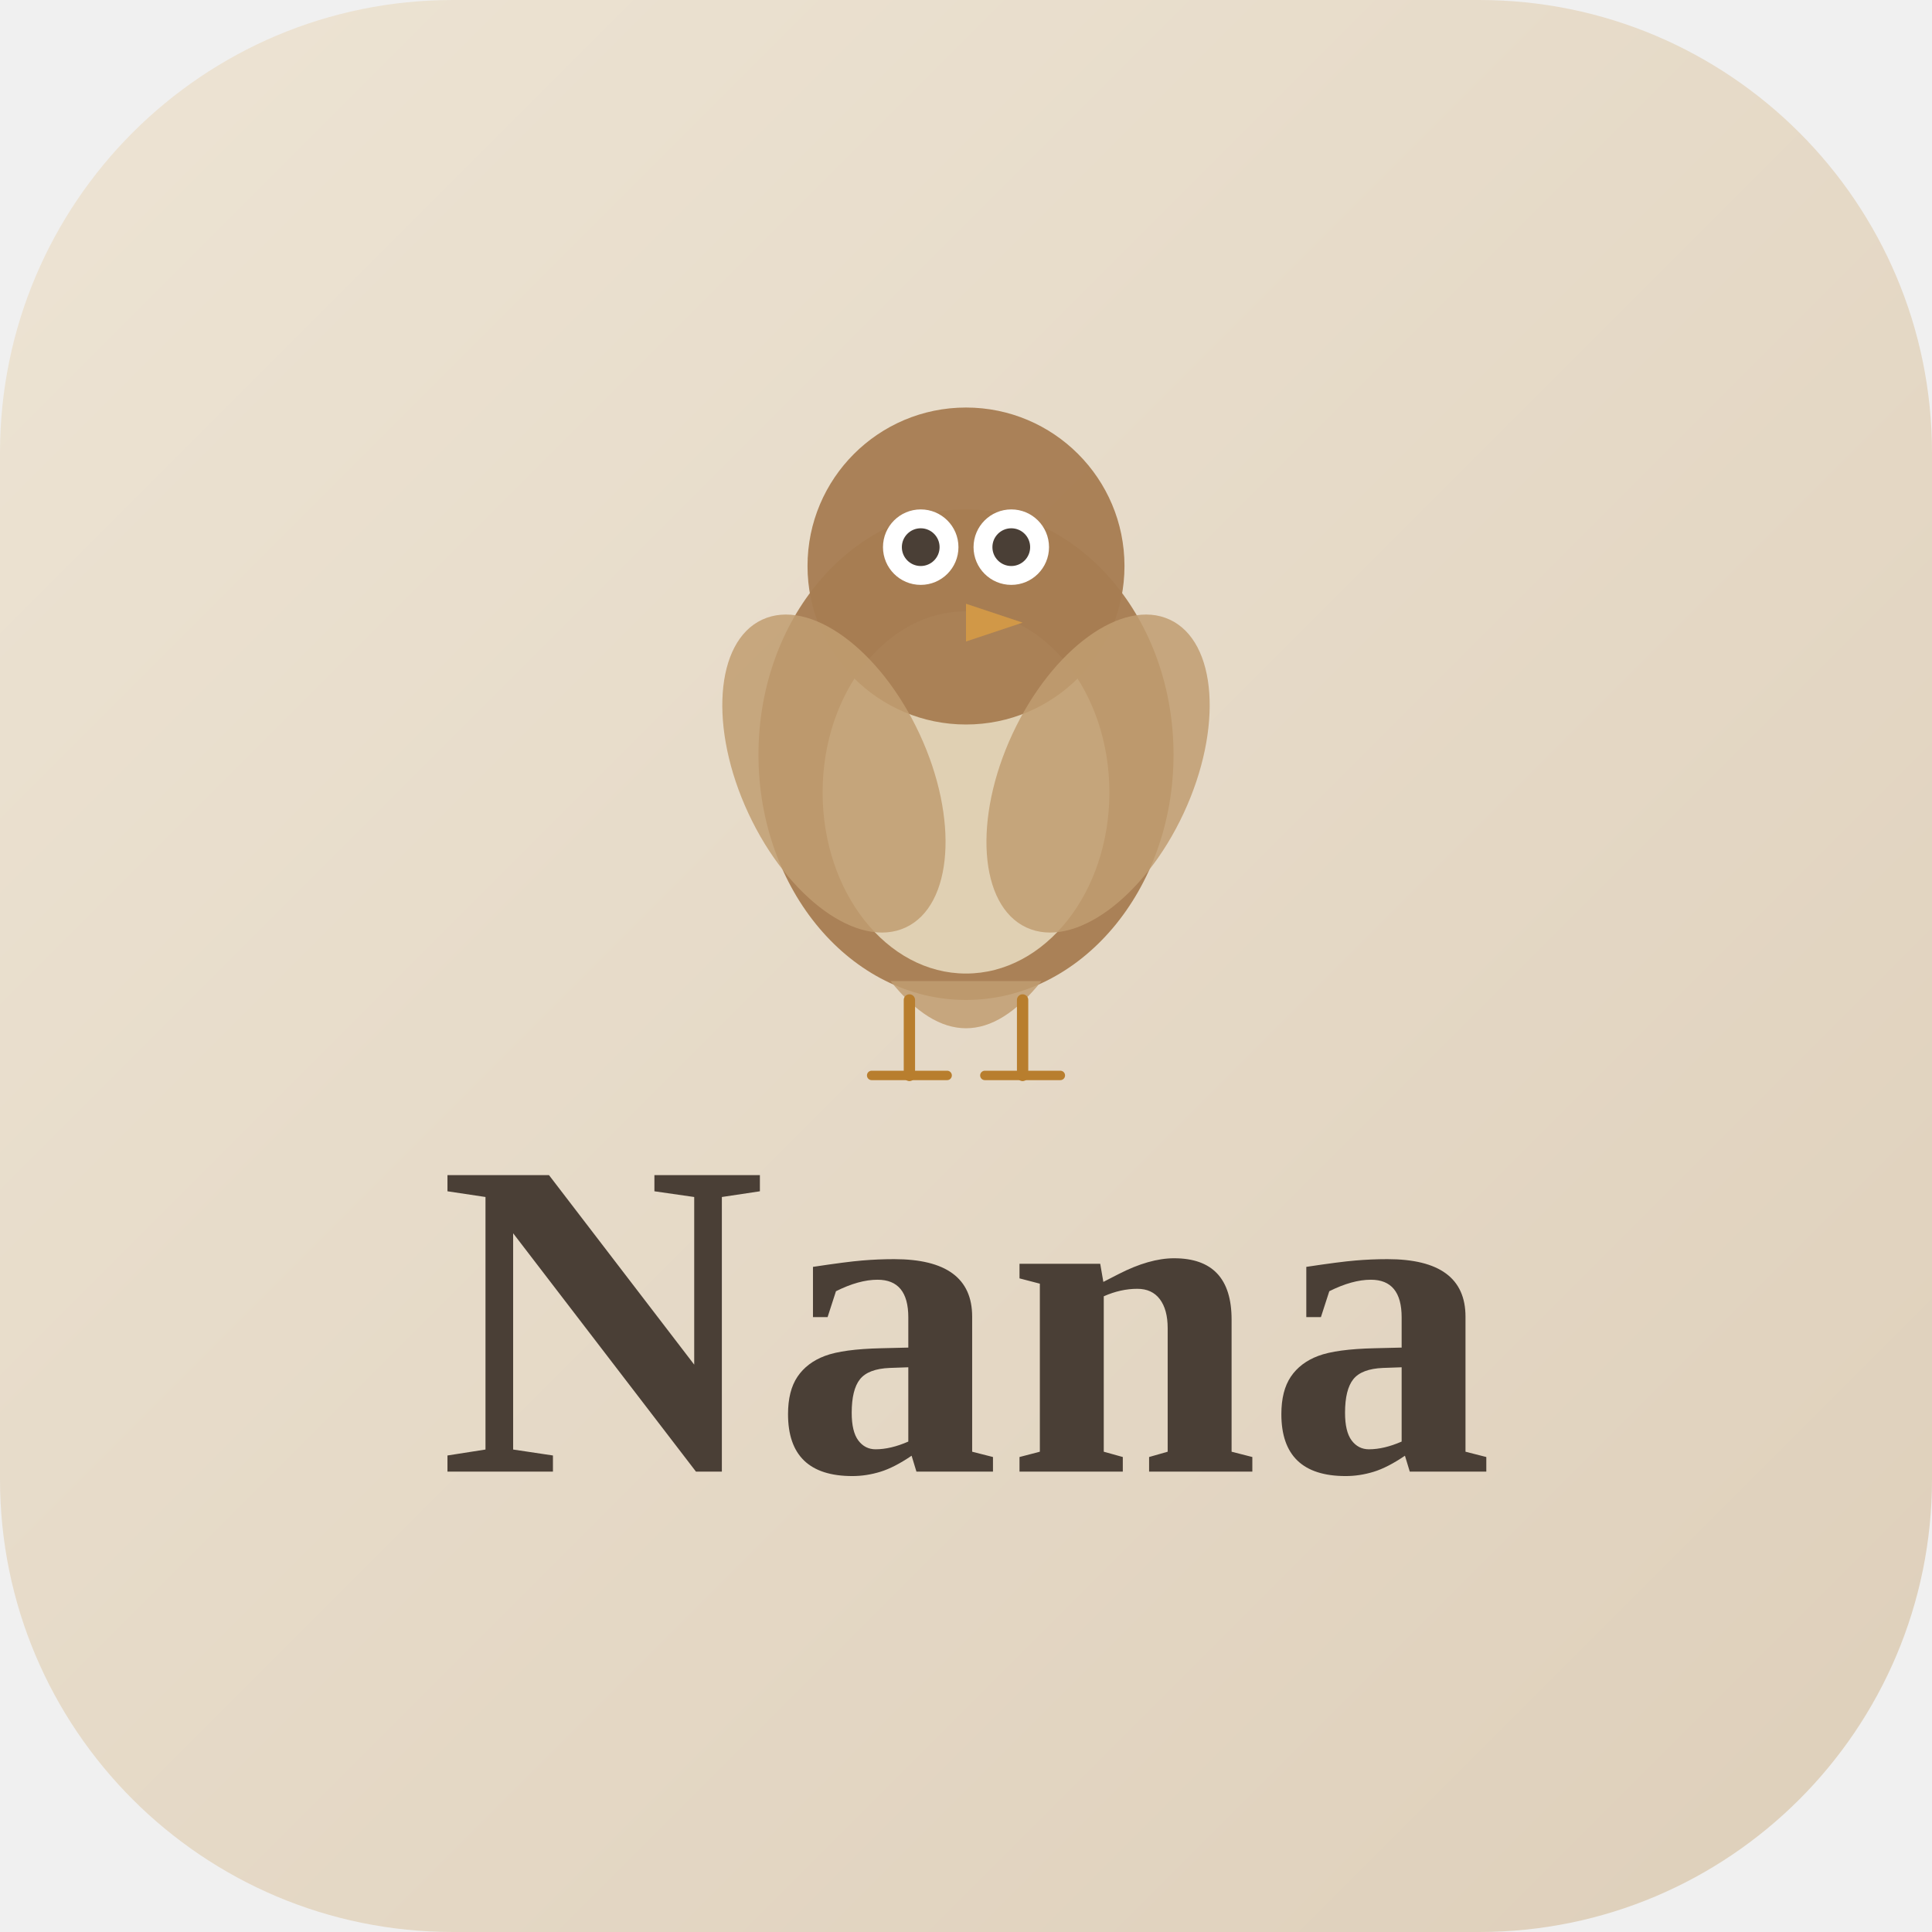
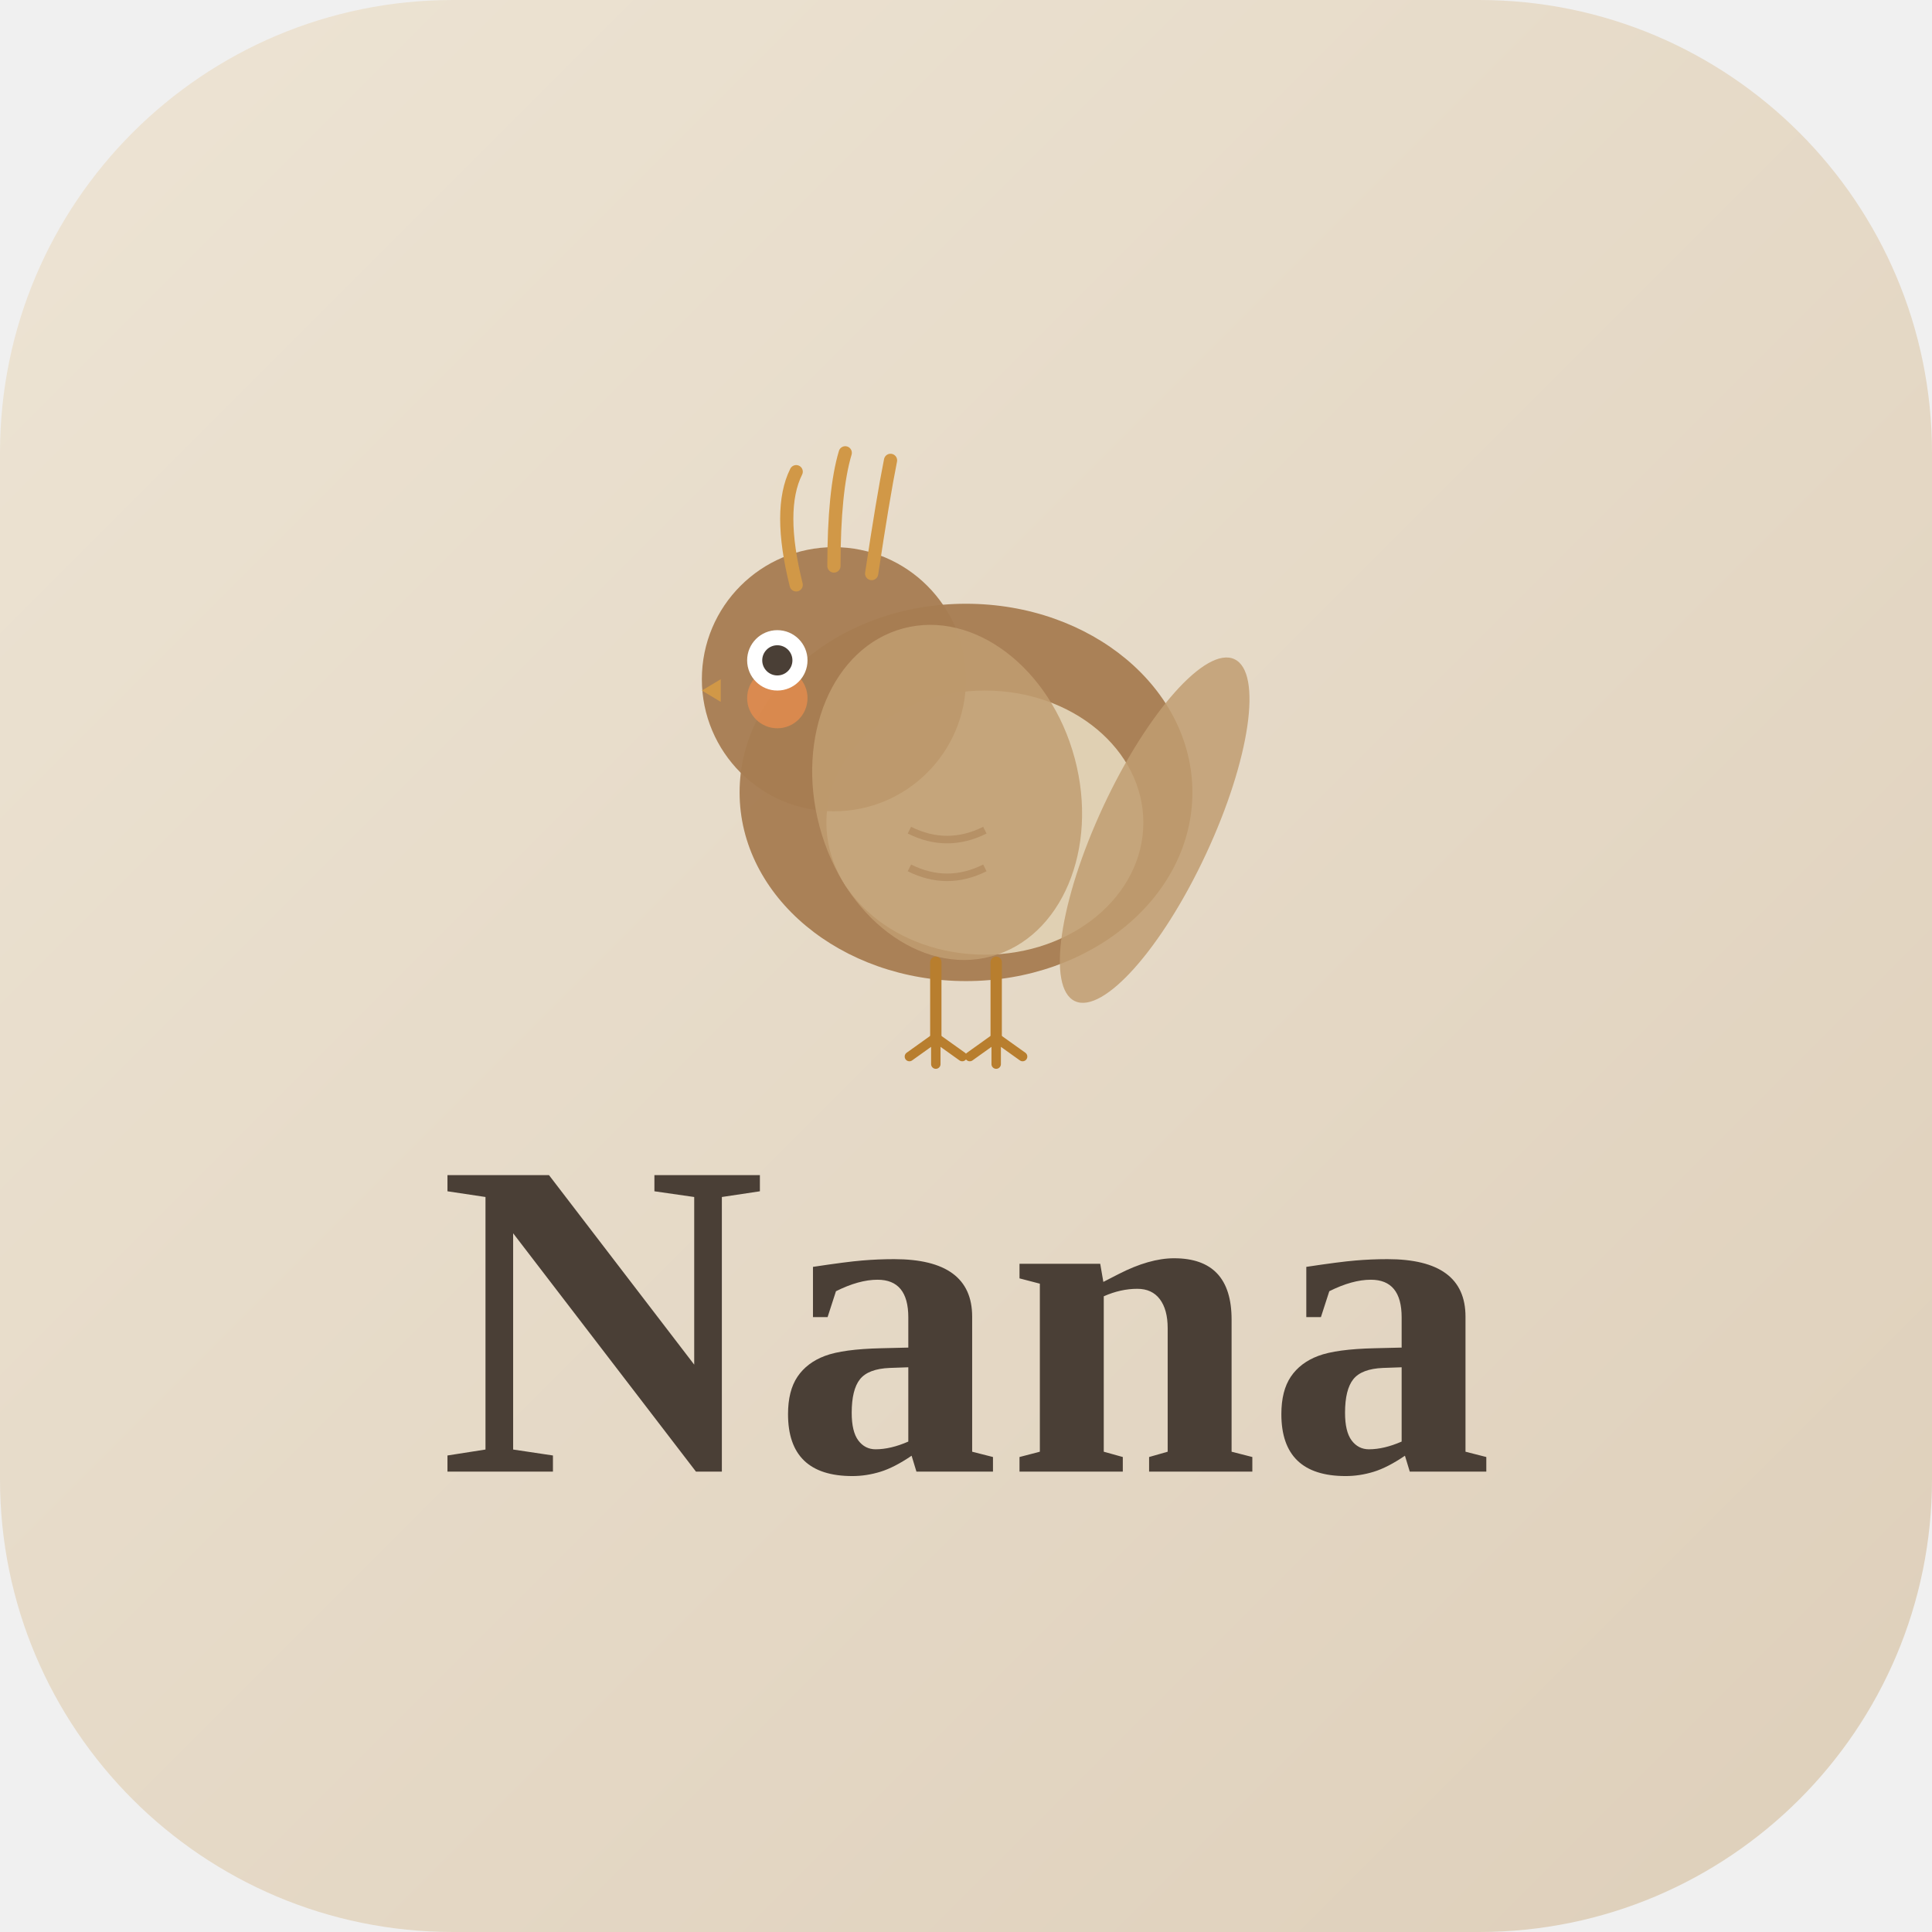
<svg xmlns="http://www.w3.org/2000/svg" viewBox="0 0 512 512">
  <defs>
    <linearGradient id="warmBeigeGradient512" x1="0%" y1="0%" x2="100%" y2="100%">
      <stop offset="0%" style="stop-color:hsl(40 40% 88%);stop-opacity:1" />
      <stop offset="100%" style="stop-color:hsl(35 35% 80%);stop-opacity:1" />
    </linearGradient>
  </defs>
  <rect width="512" height="512" rx="120" fill="url(#warmBeigeGradient512)" />
-   <g transform="translate(256, 200)">
-     <ellipse cx="0" cy="0" rx="55" ry="65" fill="hsl(30 34% 49%)" opacity="0.95" />
-     <ellipse cx="0" cy="10" rx="38" ry="48" fill="hsl(40 45% 82%)" opacity="0.9" />
-     <circle cx="0" cy="-50" r="42" fill="hsl(30 34% 49%)" opacity="0.95" />
-     <circle cx="-12" cy="-55" r="10" fill="white" />
-     <circle cx="-12" cy="-55" r="5" fill="hsl(28 16% 25%)" />
-     <circle cx="12" cy="-55" r="10" fill="white" />
-     <circle cx="12" cy="-55" r="5" fill="hsl(28 16% 25%)" />
-     <path d="M 0,-40 L 15,-35 L 0,-30 Z" fill="hsl(35 60% 55%)" />
-     <ellipse cx="-35" cy="5" rx="25" ry="45" fill="hsl(33 39% 60%)" opacity="0.85" transform="rotate(-25 -35 5)" />
-     <ellipse cx="35" cy="5" rx="25" ry="45" fill="hsl(33 39% 60%)" opacity="0.85" transform="rotate(25 35 5)" />
-     <path d="M -20,60 Q 0,85 20,60" fill="hsl(33 39% 60%)" opacity="0.85" />
-     <line x1="-15" y1="65" x2="-15" y2="85" stroke="hsl(35 60% 45%)" stroke-width="3" stroke-linecap="round" />
-     <line x1="15" y1="65" x2="15" y2="85" stroke="hsl(35 60% 45%)" stroke-width="3" stroke-linecap="round" />
-     <path d="M -15,85 L -25,85 M -15,85 L -15,85 M -15,85 L -5,85" stroke="hsl(35 60% 45%)" stroke-width="2.5" stroke-linecap="round" fill="none" />
-     <path d="M 15,85 L 5,85 M 15,85 L 15,85 M 15,85 L 25,85" stroke="hsl(35 60% 45%)" stroke-width="2.5" stroke-linecap="round" fill="none" />
+   <g transform="translate(256, 210)">
+     <ellipse cx="0" cy="0" rx="60" ry="50" fill="hsl(30 34% 49%)" opacity="0.95" />
+     <ellipse cx="5" cy="8" rx="42" ry="35" fill="hsl(40 45% 82%)" opacity="0.9" />
+     <circle cx="-35" cy="-30" r="35" fill="hsl(30 34% 49%)" opacity="0.95" />
+     <path d="M -45,-55 Q -50,-75 -45,-85" stroke="hsl(35 60% 55%)" stroke-width="3.5" fill="none" stroke-linecap="round" />
+     <path d="M -35,-60 Q -35,-80 -32,-90" stroke="hsl(35 60% 55%)" stroke-width="3.5" fill="none" stroke-linecap="round" />
+     <path d="M -25,-58 Q -22,-78 -20,-88" stroke="hsl(35 60% 55%)" stroke-width="3.5" fill="none" stroke-linecap="round" />
+     <circle cx="-50" cy="-25" r="8" fill="hsl(25 75% 60%)" opacity="0.8" />
+     <circle cx="-50" cy="-35" r="8" fill="white" />
+     <circle cx="-50" cy="-35" r="4" fill="hsl(28 16% 25%)" />
+     <path d="M -65,-30 L -70,-27 L -65,-24 Z" fill="hsl(35 60% 55%)" />
+     <ellipse cx="-5" cy="0" rx="35" ry="45" fill="hsl(33 39% 60%)" opacity="0.85" transform="rotate(-15 -5 0)" />
+     <path d="M -15,20 Q -5,25 5,20" stroke="hsl(30 34% 49%)" stroke-width="2" fill="none" opacity="0.5" />
+     <path d="M -15,10 Q -5,15 5,10" stroke="hsl(30 34% 49%)" stroke-width="2" fill="none" opacity="0.5" />
+     <ellipse cx="50" cy="10" rx="15" ry="50" fill="hsl(33 39% 60%)" opacity="0.85" transform="rotate(25 50 10)" />
+     <line x1="-8" y1="45" x2="-8" y2="65" stroke="hsl(35 60% 45%)" stroke-width="3" stroke-linecap="round" />
+     <line x1="8" y1="45" x2="8" y2="65" stroke="hsl(35 60% 45%)" stroke-width="3" stroke-linecap="round" />
+     <path d="M -8,65 L -15,70 M -8,65 L -8,72 M -8,65 L -1,70" stroke="hsl(35 60% 45%)" stroke-width="2.5" stroke-linecap="round" fill="none" />
+     <path d="M 8,65 L 1,70 M 8,65 L 8,72 M 8,65 L 15,70" stroke="hsl(35 60% 45%)" stroke-width="2.5" stroke-linecap="round" fill="none" />
  </g>
  <text x="256" y="390" font-size="120" font-weight="700" text-anchor="middle" font-family="Georgia, 'Times New Roman', serif" fill="hsl(28 16% 25%)" letter-spacing="2">Nana</text>
</svg>
